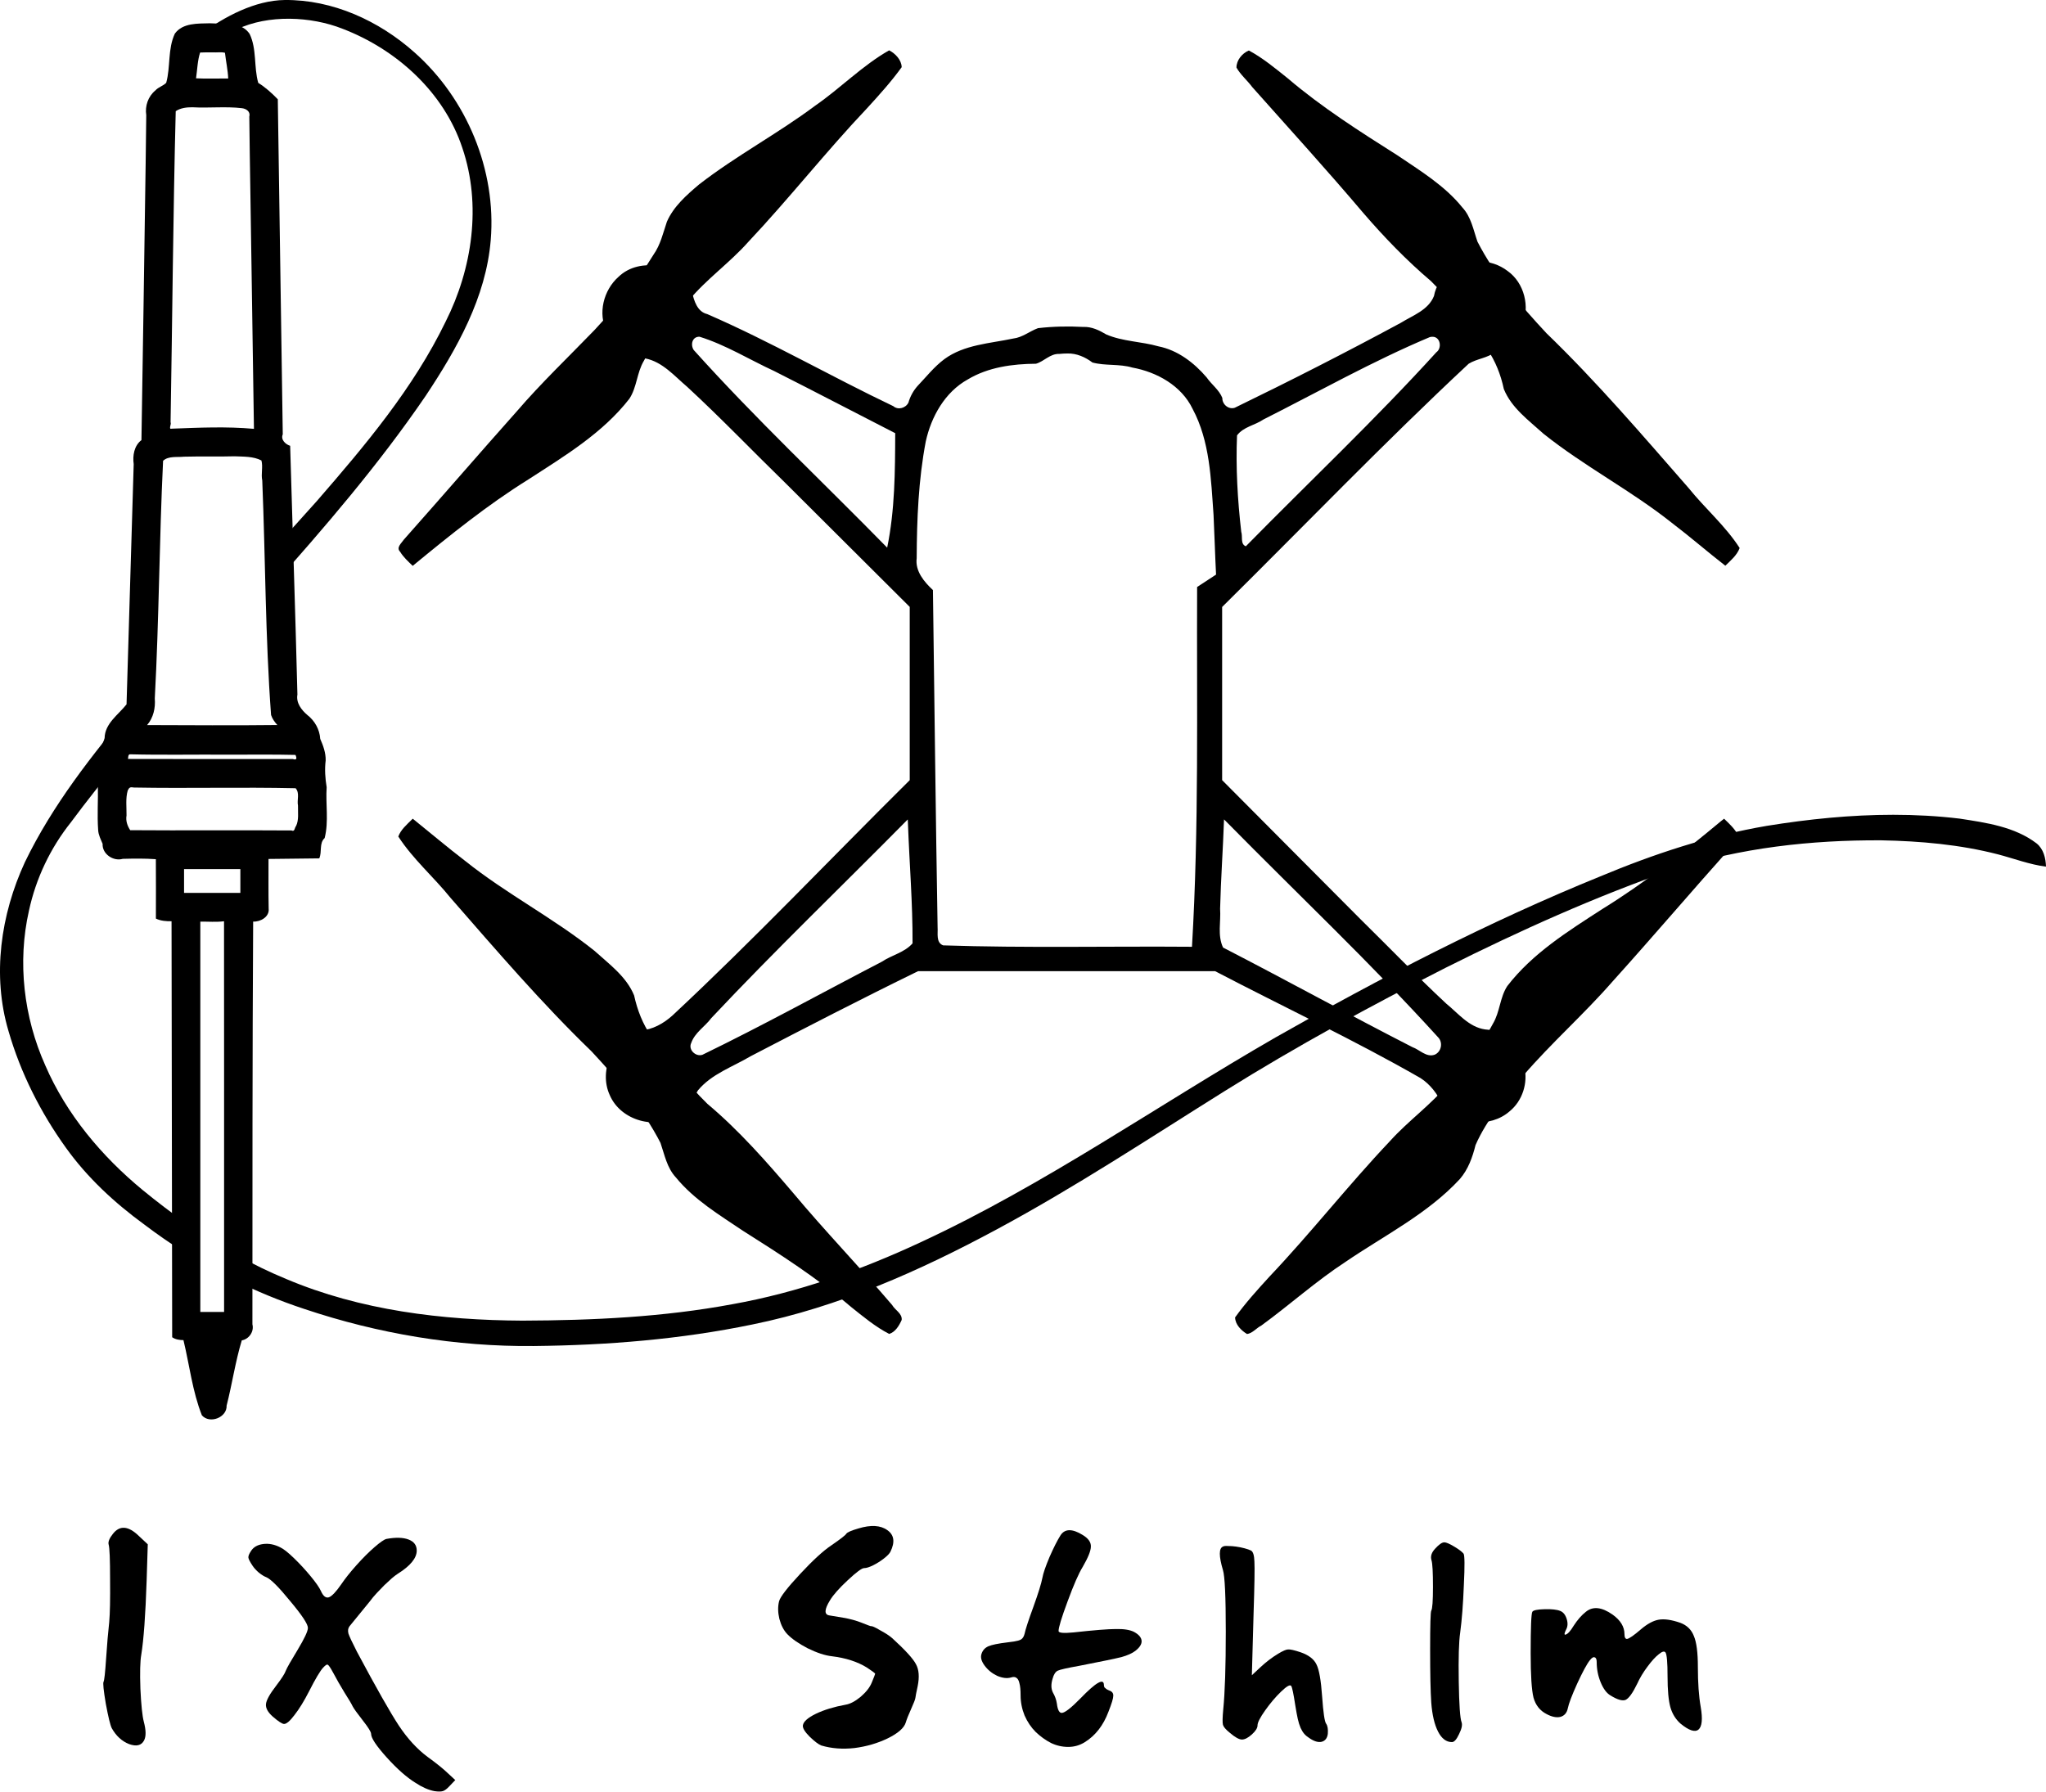
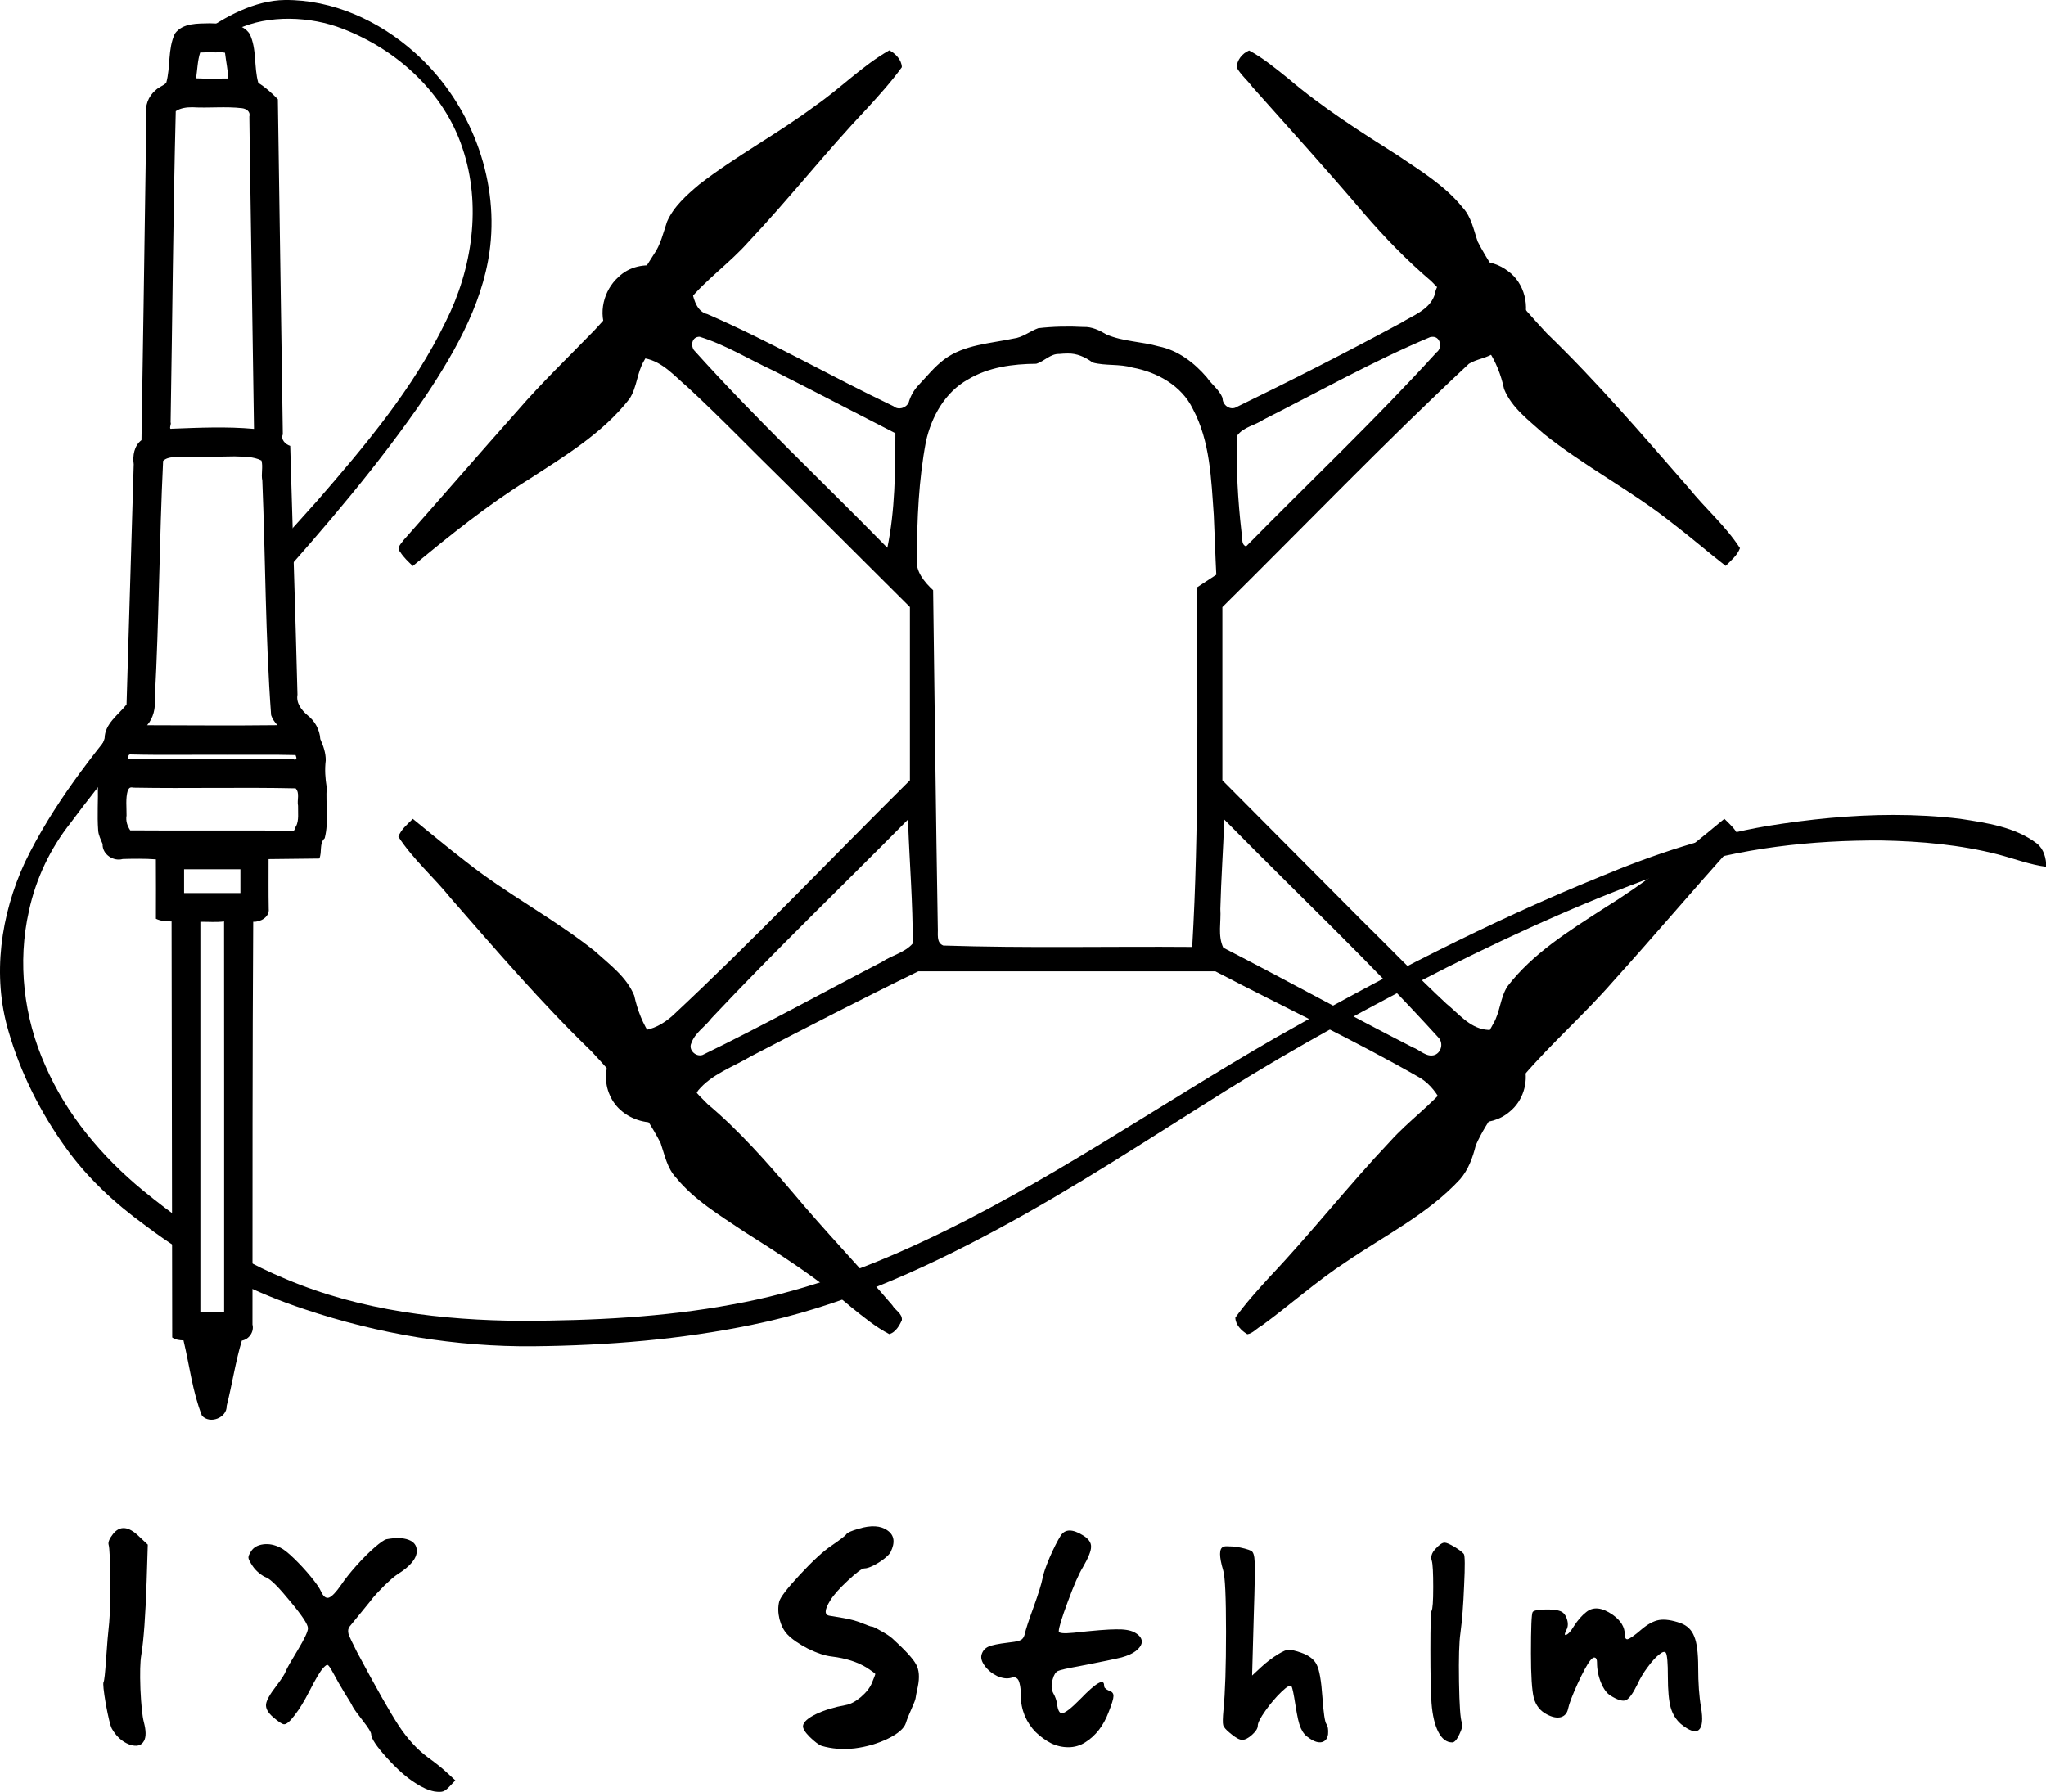
- <svg xmlns="http://www.w3.org/2000/svg" version="1.1" id="svg77" width="2180.402" height="1909.547">
+ <svg xmlns="http://www.w3.org/2000/svg" version="1.1" id="svg77" viewBox="0 0 2180 1909">
  <style>@keyframes spincw{to{transform:rotate(360deg)}}@keyframes spinccw{to{transform:rotate(-360deg)}}svg:hover .rotor1{animation:spincw 2s ease infinite;transform-origin:32% 18%}svg:hover .rotor2{animation:spinccw 2s ease infinite;transform-origin:73% 18%}svg:hover .rotor3{animation:spincw 2s ease infinite;transform-origin:32% 61%}svg:hover .rotor4{animation:spinccw 2s ease infinite;transform-origin:73% 61%}</style>
  <g id="g3776" transform="translate(-7.954 -8.006)" display="inline">
    <path d="M231.5 32.824c-12.645.353-28.806-.565-37.205 11.006-7.739 16.464-4.475 35.391-9.22 52.44-3.19 3.345-8.33 4.513-11.552 8.15-7.692 6.322-11.226 16.514-9.704 26.287-.71 68.384-2.05 136.763-2.909 205.147-.701 47.08-1.418 94.16-2.22 141.238-7.788 5.94-9.532 16.473-8.252 25.614l-7.631 256.046c-8.708 11.038-23.143 20.394-23.368 35.95-1.71 6.711-6.945 12.469-6.027 19.847.042 10.157 1.18 20.438-1.154 30.392.383 15.987-.865 31.887.308 47.815.263 5.25 2.895 10.112 4.74 14.683-.568 10.852 11.416 18.908 21.465 15.976 11.784-.302 23.55-.481 35.282.382.102 21.095.135 42.191.035 63.287 5.169 2.543 11.023 2.901 16.684 2.848l.671 443.392c3.51 2.426 7.848 3.044 12.018 3.084 6.449 26.676 9.514 54.547 19.627 80.12 8.304 9.562 26.859 2.383 26.375-10.335 5.902-23.061 9.285-46.86 16.158-69.521 7.711-1.315 13.335-9.481 11.328-17.139.039-143.033-.05-286.395.79-429.222 7.796.353 17.544-5.051 16.533-13.899-.347-17.624-.117-35.253-.163-52.879 18.026-.277 36.054-.393 54.08-.611 3.166-6.98-.375-16.036 5.74-21.658 4.54-17.75.905-36.33 2.14-54.162-1.552-9.529-2.235-19.073-1.047-28.55.195-8.076-2.63-15.83-5.801-23.013-.644-10.045-5.77-19.231-13.671-25.39-6.383-5.419-12.231-13.024-10.64-21.853-2.216-88.383-5.238-176.742-7.738-265.116-4.99-1.564-10.315-6.596-7.873-12.221l-5.295-357.135c-6.304-6.534-13.103-12.689-20.84-17.492-4.851-17.02-1.39-35.885-9.174-52.156-7.823-11.82-23.74-11.18-36.236-11.136a99.616 99.616 0 0 1-6.254-.216zm3.396 30.992c4.259.281 8.589-.571 12.786.434 1.052 9.055 3.124 18.712 3.472 27.395-11.43-.088-22.932.446-34.277-.168 1.334-9.084 1.575-19.121 4.342-27.479 4.554-.187 9.124-.26 13.677-.182zm-21.95 58.522c17.546 1.026 35.403-1.085 52.954 1.002 4.454.527 9.157 3.7 7.739 8.771.514 51.867 1.637 103.75 2.281 155.627.893 59.12 1.786 118.24 2.662 177.36-29.15-2.641-58.575-1.286-87.703-.182-3.705 1.123.04-5.281-1.145-6.787 1.899-110.508 2.686-221.276 5.487-331.62 5.06-3.43 11.61-4.21 17.724-4.171zm45.02 372.012c9.7.449 19.91-.032 28.589 4.447 1.845 6.98-.614 14.312.893 21.394 3.403 83.26 3.224 166.785 9.376 249.899 1.32 4.049 3.856 7.57 6.694 10.693-46.273.531-92.549.198-138.823.055 6.759-7.773 9.05-18.315 8.212-28.365 4.553-84.375 4.78-168.986 8.841-253.319 5.819-5.419 15.103-3.567 22.34-4.38 17.96-.503 35.918.11 53.879-.424zM146.62 811.994c34.438.872 69.097.129 103.62.375 24.202.14 48.494-.355 72.638.285 1.31 3.059 1.836 5.996-2.867 4.372-58.555-.048-117.11.129-175.664-.094.322-1.455-.024-5.035 2.273-4.938zm4.154 35.414c57.391 1.046 114.798-.559 172.186.735 4.713 5.135 1.273 12.383 2.566 18.57-.176 7.146 1.09 15.265-2.037 21.668-1.696 1.731-1.232 6.597-4.853 4.784-57.304-.414-114.61.152-171.914-.282-3.104-4.736-4.92-10.06-3.923-15.722.113-8.806-1.17-18.266 1.296-26.657 1.596-3.224 2.536-3.82 6.68-3.096zm83.325 86.957h30V959.7h-60v-25.334h30zm12.6 55.588c.154 119.706.021 240.103.066 360.069v56.343h-25.332v-416.04c8.42-.082 16.879.689 25.265-.372z" id="path3766" display="inline" fill="#000" stroke-width="1.333" />
    <path id="path282" d="M311.322 8.016c-31.444.374-63.989 17.483-89.312 36.373 12.494 9.393 25.652 3.104 38.293-5.08 33.564-16.058 79.142-13.91 112.681-.66 57.594 22.081 108.1 67.636 127.715 127.107 20.605 60.7 10.613 128.561-17.828 185.047-34.419 71.044-85.756 131.958-137.184 191.164-14.967 16.815-30.12 33.467-45.333 50.064.419.957.792 1.917 1.123 2.645 1.623 3.58 6.74 10.346 2.964 11.42.022 1.073.032 2.145.024 3.218.093.334.177.67.242 1.01.668 3.488.827 7.594-.27 11.03-.023.736-.072 1.466-.24 3.525-.017.21.052.79-.086.629a111.556 111.556 0 0 1-4.468-5.588c-.892 1.586-1.824 3.145-2.645 4.644-.176.323.369-.635.553-.953-.081.226-.152.455-.244.676-.335.8-1.56 3.816-2.416 5.674.05.534.106 1.185.162 1.818l.222.287c.014-.084.022-.21.038-.277.036-.158.05.147.062.406l.14.18c.078.1-.032.304-.15.352-.093.037.028-.201.022-.301a20.018 20.018 0 0 1-.012-.23l-.1-.13c-.047.302-.085.65-.115 1.051.06.972.086 1.913.008 2.617-.015.141-.033.27-.049.409 58.83-65.985 116.489-133 166.389-206.092 33.327-50.156 64.47-105.135 69.422-166.293 6.142-74.338-25.468-150.573-81.455-200.055C411.83 30.17 362.44 7.48 311.322 8.016zm-6.908 598.09c-.134.037-.313.093-.45.132.002.399-.016.81-.058 1.246.095.299.187.598.281.897.15-.611.245-1.278.243-2.04 0-.082-.014-.154-.016-.236zm-1.986.587l-.26.077c.436 1.051.888 2.096 1.334 3.144l.002-.006c-.359-1.071-.719-2.143-1.076-3.215zm1.076 3.215l.014.043.025.06c.24-.395.434-.837.578-1.327l-.234-1.032a21.07 21.07 0 0 1-.383 2.256zm.014.043l-.016-.037-.057.26c.034-.05.063-.105.094-.156l-.021-.067zm.941.217c-.002.08 0 .161-.002.242 0 .024-.036.8-.078 1.569.223.515.433 1.036.658 1.55.145.331-.04-.72-.058-1.082l-.52-2.279zm-9.791 2.494l-.1.24c.088.005.171.006.258.01-.049-.08-.11-.17-.158-.25zm-.693 2.867c-.424 2.416-.96 4.82-1.54 7.221 1.859-1.522 2.253-3.996 1.99-6.646l-.45-.575zm.894 14.479c-.178.385-.33.69-.463.94l.403.517c.03-.487.055-.973.06-1.457zM159.83 748.443a1664.225 1664.225 0 0 0-10.218 12.202c-43.363 51.716-85.638 105.329-115.14 166.341-25.743 55.765-35.125 120.619-17.426 180.1 12.857 44.519 34.214 86.868 61.3 124.47 22.755 31.73 51.713 58.521 83.208 81.5a599.984 599.984 0 0 0 42.174 29.247c-.077-.374-.138-.644-.23-1.121-.091-.463-.021-.943-.042-1.414-.023-.52-.086-1.042-.139-1.563-.656-1.022-.768-1.19-1.722-3.012-.022-.04-.04-.171-.008-.138.4.392.81.778 1.209 1.174-.903-2.439-1.486-4.988-2.244-7.477.047-.105.092-.213.138-.318-.067-.658.013-1.021.36-.817.206-.47.415-.94.646-1.398.125-.25.318-.459.477-.688.025-.01.062 0 .076-.017.318-.487.588-1.005.908-1.49.283-.43 1.045-1.397 1.377-1.826.452-.608.884-1.23 1.354-1.824.182-.23.405-.425.6-.645.396-.449.785-.905 1.177-1.36-.152-.808-.225-1.582-.332-2.468-.03-.337-.11-.673-.09-1.01.05-.799.136-1.596.238-2.39-16.231-11.351-31.99-23.384-47.283-35.899-43.79-36.093-81.42-80.776-104.049-133.172-22.911-51.275-29.779-109.8-17.345-164.709 7.401-34.379 22.859-66.88 44.8-94.36 16.744-22.571 34.226-44.568 52.122-66.23a53.89 53.89 0 0 1 1.01-3.978l.005-.035c-.18.477-.316.847-.527 1.394.133-.556.393-1.376.697-2.254.07-.38.128-.586.196-.523.273-.764.555-1.531.824-2.19.331-1.125 1.17-3.438 2.017-5.603.147-.569.423-1.216.764-1.9.095-.229.16-.367.246-.565.259-2.002 1.305-3.449 2.945-4.441.07-.095.14-.178.21-.272 1.03-1.554 2.156-3.215 3.304-4.71.758-2.726 2.527-4.952 4.629-6.934.087-.236.23-.565.357-.87-.202.148-.402.298-.61.438-.644.431.275-.629 1.087-1.586.329-.739.642-1.412.73-1.574.853-1.562 1.47-2.577 2.047-3.404-.018-.053-.035-.105-.054-.157-.454-1.188-.982-2.355-1.276-3.597-.289-1.628-.421-2.114-.467-3.057-.68-3.77 1.523-8.661 2.541-11.264.266-.677.515-1.362.772-2.043.123-.431.881-3.102.965-3.414.632-2.366 1.175-4.754 1.691-7.148zm-15.927 49.592a46.32 46.32 0 0 0-2.236 3.295c-.008.045-.011.076-.023.133.049-.07.083-.132.136-.205.103-.184.206-.382.307-.52.538-.736 1.183-1.706 1.863-2.732l-.047.03zm-2.123 3.223c-.05.09-.098.154-.148.254-.04.184-.094.4-.18.713.679-.534 1.495-1.32 2.354-2.184.39-.564.792-1.103 1.19-1.615-.1-.112-.2-.234-.3-.342.099-.15.25-.422.375-.635-.021.01-.045.017-.066.026-1.256 1.344-2.44 2.695-3.225 3.783zm-.148.254l.012-.05c-.329.471-.574.879-.715 1.206a7.8 7.8 0 0 0-.031.68c.24-.707.486-1.344.734-1.836zm.035-.182c.111-.63-.22.015-.709 1.147-.005.04-.014.077-.018.117.22-.411.462-.832.727-1.264zm-3.736 9.215c-.1.34-.204.69-.182.736a12.2 12.2 0 0 1 .229-.482c.249-.689.473-1.299.654-1.799-.165.284-.421.859-.701 1.545zm.047.254c-.049.133-.1.27-.15.412.036-.046.072-.088.142-.215.167-.303.3-.621.424-.945-.142.224-.28.474-.416.748zm.416-.748c.107-.17.214-.34.324-.475.021-.106.05-.21.07-.316.06-.328.053-.452.004-.45-.12.42-.245.837-.398 1.24zm.324-.475a25.74 25.74 0 0 1-.637 2.483c.306-.475.602-.993.897-1.514.006-.677.05-1.182.142-1.412-.132.143-.27.28-.394.431-.003.004-.005.01-.008.012zm.26.969c-.003.294.024.713.037 1.076.066-.096.132-.193.203-.303 0-.003.003-.005.004-.008l.002-.008c.055-.518.123-1.03.197-1.54-.146.266-.296.522-.443.783zm.037 1.076c-.554.806-.958 1.205-1.233 1.326-.471 1.418-.983 2.826-1.46 4.242l-.04.27 1.067-1.29c.57-1.44 1.124-2.886 1.674-4.335l-.008-.213zm-2.733 5.838c.011-.08.02-.161.03-.242-.038.111-.069.224-.106.336l.076-.094zm.825-4.725c-.065.18-.135.348-.196.524-.028.156-.06.324-.101.61a1.1 1.1 0 0 1 .04-.104c.104-.332.2-.664.311-.98-.02-.025-.038-.035-.054-.05zm20.197-46.91c-1.095 1.113-2.186 2.246-3.35 3.016 1.053.136 2.108.262 3.162.39.019-1.14.06-2.276.188-3.406zm3.52 3.84l-.02.008.017.002.002-.01zm-4.585 12.334c-.093.085-.188.169-.28.254-.072.25-.149.497-.22.746l.418-.33c.026-.221.057-.45.082-.67zm-2.357 2.09a30.43 30.43 0 0 1-.652.533c-.218.388-.343.594-.502.867.298-.266.611-.515.918-.773.076-.245.156-.435.236-.627zm1.838 1.846c-.166.161-.33.305-.488.47.152-.116.313-.248.46-.357.002-.007.007-.01.01-.016l.018-.097zm-.027.113a1.024 1.024 0 0 0-.043.234.152.152 0 0 1 .013-.01c.012-.077.027-.153.04-.23-.004.002-.007.003-.01.006zm-.043.234c-.054.04-.089.063-.143.104.046-.032.096-.06.143-.092v-.012zm0 .022c-.175.197-.348.397-.524.593l.147-.07.335-.228.041-.25v-.045zm-.524.593l-.193.094-.15.168.279-.19.064-.072zm-.193.094l.472-.527c-.236.165-.472.33-.685.521-.05.087-.05.134.088.067l.125-.06zm-2.662 1.162c-.21.043-1.481 1.241-1.844 1.684.406-.293.795-.496 1.166-.596l.088-.055c.195-.303.396-.604.578-.916.052-.09.051-.125.012-.117zm-8.83 13.403c-.065.187-.2.524-.32.83.02-.029.042-.056.062-.084.077-.219.2-.584.258-.746zm-.891.332c-.42.567-.83 1.119-1.229 1.693l.07.023c.301-.452.748-1.112 1.159-1.716zm-2.736 4.035c-.28.534-.48 1.106-.657 1.69.207-.519.425-.998.662-1.454-.009-.074-.005-.157-.006-.236zm-2.592 6.928c-.091.244-.209.548-.309.814.02-.031.034-.065.059-.094.156-.18.308-.379.459-.58a.49.49 0 0 1-.21-.14zm1888.385 63.609c-45.143-.006-90.365 4.596-134.9 11.818-61.22 10.414-120.359 30.01-177.567 53.924-119.23 48.474-233.84 107.894-345.672 171.453-126.108 72.576-245.786 156.908-378.121 218.307-63.954 29.844-131.048 53.666-200.653 66.117-73.828 13.79-149.16 17.29-224.128 17.549-85.44-.47-172.328-10.857-251.588-44.375-17.949-7.39-35.371-15.906-52.301-25.32-.046.532-.043.476-.1 1.127-.054.73-.094 1.463-.162 2.193-.023.252-.094.499-.111.752-.048.711-.01 1.427-.08 2.137-.08.798-.241 1.587-.37 2.378-1.016 6.29-.605 3.88-2 10.786-.282 1.385-.608 2.762-.847 4.156a37.74 37.74 0 0 0-.367 2.611c24.522 12.18 49.887 22.642 75.894 31.2 78.49 26.335 161.503 40.25 244.362 39.413 78.098-.8 156.318-7.098 232.884-22.958 91.617-18.59 177.995-57.008 260.002-101.147 83.807-45.038 163.206-97.527 243.801-147.94 76.173-47.59 155.154-90.55 235.195-131.244 78.812-39.47 159.4-75.777 242.71-104.718 71.252-23.108 146.623-31.39 221.296-31.008 41.711.812 83.69 4.486 124.182 14.906 17.036 4.442 34.076 10.996 51.39 13.154-.312-9.083-2.56-18.773-10.046-24.787-23.34-17.777-53.595-22.033-81.942-26.396-23.491-2.817-47.116-4.085-70.761-4.088zm-1817.737 436.31c.031.06.051.135.094.182.002-.026.011-.08.014-.107l-.108-.074zm1.149 15.374c-1.54.38-2.975.995-3.963 1.644-.584.383-1.004.952-1.317 1.606.018.03.03.045.047.076 1.88-.694 3.7-1.885 5.559-2.76a1.337 1.337 0 0 0-.137-.361c-.069-.122-.012.278-.02.417-.053-.208-.115-.415-.17-.623zm-3.498 12.636c.298.294.617.554.964.746-.325-.22-.647-.47-.964-.746z" display="inline" fill="#000" stroke-width="11.564" />
    <g id="g258" display="inline">
      <path d="M1841.686 883.494c-40.195 33.525-81.545 65.843-126.124 93.396-36.534 23.623-74.41 47.203-101.324 82.13-7.943 12.187-7.76 27.504-15.252 40.048-12.342 23.454-31.345 42.433-47.047 63.473-18.658 22.865-43.109 39.914-62.785 61.798-44.386 46.892-84.223 97.853-128.663 144.705-12.666 13.852-25.44 27.99-36.305 43.14.164 7.722 6.59 14.015 12.744 17.71 5.896-.863 9.959-6.388 15.17-9.002 30.309-22.1 58.332-47.369 89.817-67.937 41.357-28.205 87.548-51.186 121.8-88.268 8.855-10.266 13.504-23.253 16.697-36.18 12.058-27.564 32.168-50.471 50.658-73.83 30.1-35.046 64.957-65.67 95.303-100.475 42.83-47.481 84.251-96.221 126.899-143.857 2.546-3.57 7.137-7.387 6.976-11.863-3.408-7.112-9.419-12.473-14.986-17.867l-3.578 2.88z" id="path248" class="rotor4" fill="#000" stroke-width="3.859" />
      <path d="M446.926 881.492c-5.46 5.452-11.763 10.678-14.506 18.137 15.658 24.168 37.647 43.009 55.67 65.374 48.696 55.766 96.89 112.058 150.165 163.528 27.751 29.827 54.845 61.182 73.56 97.602 4.39 12.784 6.896 26.668 16.48 36.931 19.438 23.775 46.201 39.811 71.405 56.788 39.647 25.038 79.243 50.462 114.978 80.975 13.013 10.396 26.139 21.388 40.888 28.966 6.641-2.057 10.661-8.979 13.31-14.916.68-6.984-7.14-10.454-10.15-15.865-34.45-40.383-71.366-78.574-105.387-119.334-28.559-33.503-57.695-66.702-91.478-95.098-22.417-21.826-40.977-47.199-59.85-72.035-9.144-13.018-14.905-28.071-18.28-43.514-8.22-20.18-26.618-33.396-42.23-47.566-43.62-34.895-93.992-60.786-137.749-95.768-19.026-14.557-37.289-30.07-55.955-45.08l-.706.709z" id="path246" class="rotor3" fill="#000" stroke-width="3.859" />
      <path d="M1338.86 61.826c-7.147 2.903-13.272 10.444-13.215 18.197 4.4 7.802 11.554 13.655 16.853 20.832 39.67 44.601 79.862 88.742 118.442 134.297 22.24 25.819 46.03 50.454 71.976 72.475 22.376 22.01 41.15 47.34 59.916 72.394 8.785 12.806 14.53 27.487 17.725 42.616 8.156 20.223 26.625 33.469 42.247 47.653 43.402 34.718 93.183 60.36 136.703 94.936 19.422 14.772 37.86 30.783 57.11 45.768 5.764-5.646 12.366-11.084 15.28-18.869-15.16-23.585-36.82-42.094-54.404-63.926-49.133-56.21-97.684-113.052-151.428-164.962-27.763-29.838-54.867-61.21-73.584-97.65-4.372-12.543-6.728-26.365-16.116-36.454-18.668-23.225-44.946-39.157-69.409-55.712-40.121-25.424-80.4-51.008-116.632-81.917-13.263-10.603-26.615-21.73-41.465-29.678z" id="path244" class="rotor2" fill="#000" stroke-width="3.859" />
      <path d="M955.482 61.666c-28.577 16.247-51.679 40.228-78.662 58.886-39.964 29.9-84.333 53.4-123.787 83.991-13.35 11.29-27.312 23.528-34.388 39.814-4.045 11.982-6.826 24.607-14.273 35.114-17.667 29.055-39.685 55.264-62.733 80.165-27.777 28.761-56.773 56.37-82.873 86.716-40.402 45.37-80.083 91.384-120.426 136.796-2.455 3.725-8.443 8.44-4.03 12.907 3.532 5.796 8.62 10.397 13.46 15.072 39.62-32.598 79.627-64.958 123.272-92.096 38.463-24.948 79.064-49.251 107.618-85.994 8.127-12.35 7.903-27.867 15.524-40.547 12.469-23.597 31.64-42.681 47.45-63.873 18.983-23.038 43.75-40.244 63.537-62.518 43.705-46.366 83.149-96.69 127.038-142.977 12.792-13.99 25.564-28.13 36.656-43.507-.163-7.725-6.846-14.7-13.383-17.949z" id="path269" class="rotor1" fill="#000" stroke-width="3.859" />
      <path d="M1583.639 286.746c-21.107.453-43.64 14.857-47.494 36.697-5.935 15.102-22.736 20.786-35.44 28.703-58.271 31.474-117.321 61.556-176.879 90.479-6.652 2.163-13.447-3.673-13.242-10.469-3.42-8.669-11.534-14.315-16.72-21.877-13.368-15.645-30.837-29.05-51.38-33.125-18.138-5.2-37.947-5.093-55.514-12.633-7.56-4.49-15.691-8.487-24.725-8.049-15.775-.851-32.22-.555-48.106 1.307-8.983 3.3-16.615 9.931-26.428 11.065-24.833 5.269-52.266 6.425-73.365 21.957-10.907 8.128-19.371 18.971-28.705 28.76a45.15 45.15 0 0 0-9.58 17.562c-2.84 5.85-11.013 8.242-16.117 3.806-66.592-31.725-130.616-68.75-198.268-98.134-10.66-2.513-14.134-14.214-16.223-23.54-12.469-29.254-55.565-38.304-78.467-16.087-15.914 14.218-22.119 38.864-12.427 58.318 7.064 16.257 23.668 27.103 41.13 28.551 18.427 3.693 30.986 18.786 44.645 30.324 36.07 33.303 70.022 68.813 105.192 103.053 44 43.795 87.92 87.67 131.917 131.469V839.55c-84.325 83.583-166.051 169.834-252.877 250.853-9.48 8.5-21.11 15.098-34.03 15.975-28.843 6.684-45.059 42.198-32.8 68.803 11.639 27.398 49.702 37.915 73.88 20.76 9.57-5.822 14.382-16.526 20.152-25.768 14.573-17.57 37.028-25.011 56.1-36.357 59.217-30.774 118.628-61.478 178.54-90.696h316.461c72.911 38.146 147.593 73.015 218.975 114.008 10.373 6.724 18.028 16.857 23.1 27.975 15.865 22.38 51.168 25.443 71.67 7.515 13.92-11.273 19.858-30.49 15.827-47.668-3.86-20.16-21.032-38.641-42.048-39.734-17.135-2.562-28.46-17.158-41.15-27.452-31.232-29.028-60.714-59.88-91.148-89.733-49.321-49.417-98.426-99.049-147.718-148.493V654.963c87.472-86.525 172.762-175.298 262.73-259.258 8.842-5.485 19.934-5.933 28.232-12.513 12.053-6.25 24.859-14.407 28.99-28.182 8.154-19.934 2.254-45.323-15.66-58.115-8.798-6.76-19.915-10.516-31.03-10.149zm-830.22 80.156c27.942 8.657 53.131 24.413 79.566 36.584 43.148 21.776 85.944 44.243 128.986 66.23-.137 40.769-.304 81.906-8.565 122.009C884.701 521.5 812.9 454.189 747.244 381.059c-3.675-5.564-1.692-14.306 6.176-14.157zm781.436.059c8.253.244 9.957 12.174 3.814 16.51-65.004 71.523-135.33 137.905-203.044 206.8-6.083-2.327-3.182-10.548-4.875-15.369-3.933-34.103-5.923-68.495-4.506-102.82 6.78-9.19 19.055-10.738 28.051-16.918 58.9-29.718 116.58-62.25 177.457-87.871a11.69 11.69 0 0 1 3.103-.332zM1145.56 384.77c9.75-.28 19.044 3.912 26.623 9.636 13.893 3.702 28.582 1.241 42.468 5.372 26.148 4.752 52.33 19.254 64.223 43.98 18.515 34.553 19.581 74.854 22.34 113.05 1.048 21.207 1.574 42.436 2.678 63.641l-20.188 13.229c-.524 127.825 2.061 255.782-5.47 383.463-88.399-.699-176.928 1.415-265.243-1.498-7.75-3.102-5.367-12.666-5.842-19.073-2.059-119.867-3.351-239.745-4.97-359.619-9.357-8.721-19.095-20.211-17.32-33.931.187-41.63 1.87-83.539 9.684-124.509 5.843-26.505 20.398-52.557 44.743-66.07 21.777-13.09 47.733-16.578 72.705-16.742 8.672-2.478 15.031-10.827 24.7-10.451 2.943-.352 5.907-.44 8.869-.478zm170.06 499.834c75.296 76.505 153.477 150.277 225.631 229.808 4.545 5.77 2.406 14.893-4.428 17.781-8.805 3.115-16.055-5.396-23.659-8.075-67.67-34.609-134.23-71.335-201.796-106.147-6.161-12.936-2.182-27.594-3.16-41.29.793-31.795 3.09-63.53 4.176-95.314l3.236 3.237zm-340.062 1.35c1.564 42.516 5.092 84.977 4.892 127.546-8.58 9.798-22.084 12.43-32.607 19.49-63.774 33.122-126.716 67.94-191.371 99.301-7.136 2.323-15.373-5.449-11.881-12.647 3.848-11.083 14.61-17.37 21.37-26.465 67.978-72.364 139.66-141.103 209.378-211.767l.219 4.541z" id="path117" display="inline" fill="#000" stroke-width="3.877" />
    </g>
    <g aria-label="IX Sthlm" transform="matrix(1.13256 0 0 1.13256 -350.004 -142.122)" style="line-height:1.25" id="flowRoot4040" font-style="normal" font-weight="400" font-size="266.667" font-family="Talyz New Roman" letter-spacing="0" word-spacing="0" display="inline" fill="#000" fill-opacity="1" stroke="none" font-variant="normal" font-stretch="normal">
      <path d="M1808.354 1649.394q9.867-8 25.067 2.667 11.2 8 11.2 18.4 0 4.533 2.4 4.533 3.2-.533 13.066-9.066 9.067-7.734 16.8-9.067 8-1.334 20.267 2.933 9.333 3.467 12.8 12.533 3.733 8.8 3.733 29.067 0 22.4 2.667 37.6 2.933 17.067-2.133 21.333-5.067 4-16.8-5.6-6.934-6.133-9.6-15.466-2.667-9.6-2.667-29.333 0-18.934-1.867-22.134-1.6-2.4-6.4 1.6-4.8 3.733-10.666 11.733-5.867 7.734-9.867 16.534-6.133 12.533-10.667 14.667-4.533 1.866-14.4-4.267-5.333-3.2-9.066-12.267-3.734-9.066-3.734-18.933 0-4-1.867-4.533-1.866-.8-4.533 2.666-4.267 5.334-12 22.134-7.467 16.533-8.8 23.2-1.333 6.4-6.933 8-5.6 1.333-13.067-2.667-9.333-4.8-12.267-15.467-2.666-10.666-2.666-41.866 0-36.534 1.6-38.934 1.333-2.133 11.467-2.4 10.133-.266 14.666 1.6 4.267 1.6 6.133 7.467 1.867 5.867-.533 10.133-2.4 4.8-.8 4.8 3.2-.533 8-8.533 5.333-8.267 11.467-13.067z" style="-inkscape-font-specification:'Talyz New Roman, '" id="path4062" />
      <path d="M1663.087 1601.128q-1.867-5.6 3.467-11.2 5.333-5.867 8.533-5.867 2.667 0 9.333 4 6.667 4 8.8 6.667 1.6 2.4.267 29.6-1.067 26.933-3.467 44.8-1.866 12.533-1.333 45.866.533 33.067 2.667 38.4 1.333 3.733-2.4 11.2-3.467 7.467-6.667 7.467-8 0-13.067-9.867-5.066-9.867-6.4-27.2-1.066-15.733-1.066-50.133 0-34.667 1.066-36.534 1.6-2.4 1.6-22.4 0-20.266-1.333-24.8z" style="-inkscape-font-specification:'Talyz New Roman, '" id="path4060" />
      <path d="M1466.808 1588.06q1.333-.8 4.8-.532 3.733 0 7.467.533 4 .533 8 1.6 4 1.066 6.133 2.133 2.933 1.6 3.2 10.4.533 8.533-.8 49.333l-1.6 57.6 8-7.466q8-7.467 16.8-12.8 6.667-4 9.333-4 2.934-.267 11.734 2.666 11.466 4 14.933 11.467 3.733 7.2 5.333 30.4 1.6 22.4 3.734 25.333 2.133 2.934 1.6 9.6-.8 6.134-5.867 7.467-4.8 1.067-11.467-3.467-2.933-1.866-4.8-4-1.866-2.133-3.466-5.6-1.6-3.733-2.667-8.533-1.067-4.8-2.4-13.067-2.4-15.733-3.733-17.866-1.6-2.4-9.6 5.333-7.734 7.467-14.934 17.6-7.2 10.133-7.2 14.133 0 3.734-5.333 8.534-5.333 4.8-9.333 4.8t-11.467-6.4q-5.6-4.534-6.4-7.467-.8-2.933.267-14.4 2.4-24 2.4-73.333 0-49.334-2.667-57.867-5.867-19.733 0-22.133z" style="-inkscape-font-specification:'Talyz New Roman, '" id="path4058" />
      <path d="M1313.996 1577.394q6.133-9.333 20.8-.267 8 4.8 7.733 10.934 0 5.867-7.733 19.2-5.6 9.067-14.134 32.267-8.533 22.933-8.533 28 0 2.666 13.867 1.333 29.066-3.2 40-3.2 11.2-.267 17.066 2.666 6.934 3.734 7.2 8.534.267 4.533-5.866 9.333-4.534 3.467-13.067 5.867-8.533 2.133-40 8.267-16.533 2.933-20 4.533-3.2 1.6-4.8 7.466-2.4 7.734.267 13.067 2.933 5.067 3.733 10.4 1.067 8.8 4.533 8.8 4.267 0 17.6-13.6 22.134-22.933 22.134-12.533 0 1.067.533 2.133.8.8 1.867 1.6 1.333.8 2.666 1.333 4 1.334 3.734 5.067 0 3.467-4.534 14.933-7.2 19.2-22.133 28.534-7.2 4.533-15.733 4.533-8.534 0-16.267-3.733-7.733-4-14.4-10.4-6.4-6.4-10.4-15.467-3.733-9.333-3.733-18.933 0-7.467-1.067-11.2-.8-4-2.933-5.334-1.867-1.333-5.067-.266-5.6 1.6-13.067-1.6-7.2-3.467-11.733-9.6-4.533-6.133-2.933-10.933 1.6-5.067 6.4-7.2 4.8-2.134 18.133-3.734 7.2-.8 9.867-1.6 2.933-.8 4-2.133 1.333-1.333 2.133-4.267 1.333-6.4 8.267-25.333 6.933-19.2 8.533-27.467 1.067-6.133 6.667-19.466 5.866-13.334 10.4-20.534z" style="-inkscape-font-specification:'Talyz New Roman, '" id="path4056" />
      <path d="M1123.804 1570.994q17.6-5.333 27.2 1.6 9.6 6.667 2.933 20.267-1.333 2.666-6.133 6.4-4.8 3.733-10.133 6.4-5.334 2.666-8.534 2.666-3.2 0-15.466 11.467-12 11.2-16.534 18.667-8.266 13.333-.533 14.4l12.8 2.133q9.6 1.6 17.6 4.8 8 3.2 8.533 3.2 1.333-.533 8.533 3.733 7.467 4 11.467 7.467 18.4 16.8 22.4 24.533 4.267 7.734 1.6 20.8-1.867 8.534-2.133 10.934-.267 2.133-4 10.4-3.733 8.266-5.067 12.8-2.4 7.733-17.067 14.933-14.4 6.933-31.2 9.067-16.8 1.866-31.2-2.4-4-1.6-10.933-8.267-6.933-6.933-6.4-10.667.8-5.333 12.267-10.933 11.733-5.6 28-8.533 6.4-1.067 14.133-7.467 7.733-6.667 10.4-13.333 3.2-7.733 3.2-8.267 0-.8-7.733-5.867-13.334-8.266-33.067-10.666-9.6-1.067-22.667-7.467-12.8-6.667-19.2-13.333-5.066-5.333-7.466-14.4-2.134-9.067-.267-16.533 1.6-6.134 19.733-25.6 18.134-19.467 29.334-26.934 12.8-8.8 14.133-10.933 1.333-2.133 11.467-5.067z" style="-inkscape-font-specification:'Talyz New Roman, '" id="path4054" />
      <path d="M679.654 1580.86q13.067-2.4 20.8.534 7.733 2.933 7.733 10.4 0 10.667-17.866 21.867-2.134 1.333-5.6 4.267-3.2 2.933-6.934 6.4-3.466 3.466-7.2 7.466-3.733 4-6.666 8-15.467 18.933-18.934 23.2-2.133 2.667-1.066 6.934 1.333 4 8 17.066 27.2 50.934 39.466 69.6 12.267 18.4 26.934 29.333 12.533 9.067 19.2 15.467l6.933 6.4-5.6 5.867q-3.467 3.733-6.133 4.533-2.667.8-8 0-8.267-1.6-17.6-7.733-12.534-7.733-27.2-24-14.667-16.267-14.667-22.133 0-2.667-7.733-12.534-7.734-9.867-9.6-13.333-1.6-3.467-7.734-13.067-5.866-9.6-10.666-18.667-3.734-6.933-5.067-7.466-1.067-.8-4.267 2.667-4.266 4.533-13.333 22.4-6.933 13.6-13.6 22.133-6.4 8.533-9.867 8.533-2.666 0-10.666-6.933-6.934-6.133-6.4-11.733.533-5.6 9.6-17.334 7.733-10.133 9.066-14.133 1.6-4 11.2-19.733 9.6-16 9.6-20.534 0-5.333-16.533-25.067-16.267-20-22.667-22.666-2.933-1.067-6.933-4.267-3.733-3.2-5.867-6.4-3.733-5.6-4-7.733-.266-2.134 2.4-6.134 3.467-5.6 11.467-6.666 8-1.067 16.267 3.2 4.533 2.133 12.8 10.133 8.266 8 15.733 17.067 7.467 9.067 9.6 13.867 3.2 7.2 7.467 5.866 4.266-1.6 11.466-12 5.6-8.267 14.4-18.133 9.067-10.133 17.067-17.067 8-6.933 11.2-7.733z" style="-inkscape-font-specification:'Talyz New Roman, '" id="path4052" />
      <path d="M422.308 1576.06q9.6-12.266 24.267 1.868l8.533 8-1.067 34.133q-1.6 48.533-5.066 69.867-1.6 9.066-.8 32 1.066 22.666 3.2 30.933 3.2 12 .266 17.6-3.733 7.2-14.133 3.466-10.133-4-16.267-14.933-2.133-4.267-5.6-22.933-3.2-18.933-2.133-20.8 1.067-1.867 2.4-21.867t2.933-34.4q1.067-12 .8-40 0-28.267-1.333-32.8-1.067-3.733 4-10.133z" style="-inkscape-font-specification:'Talyz New Roman, '" id="path4050" />
    </g>
  </g>
</svg>
